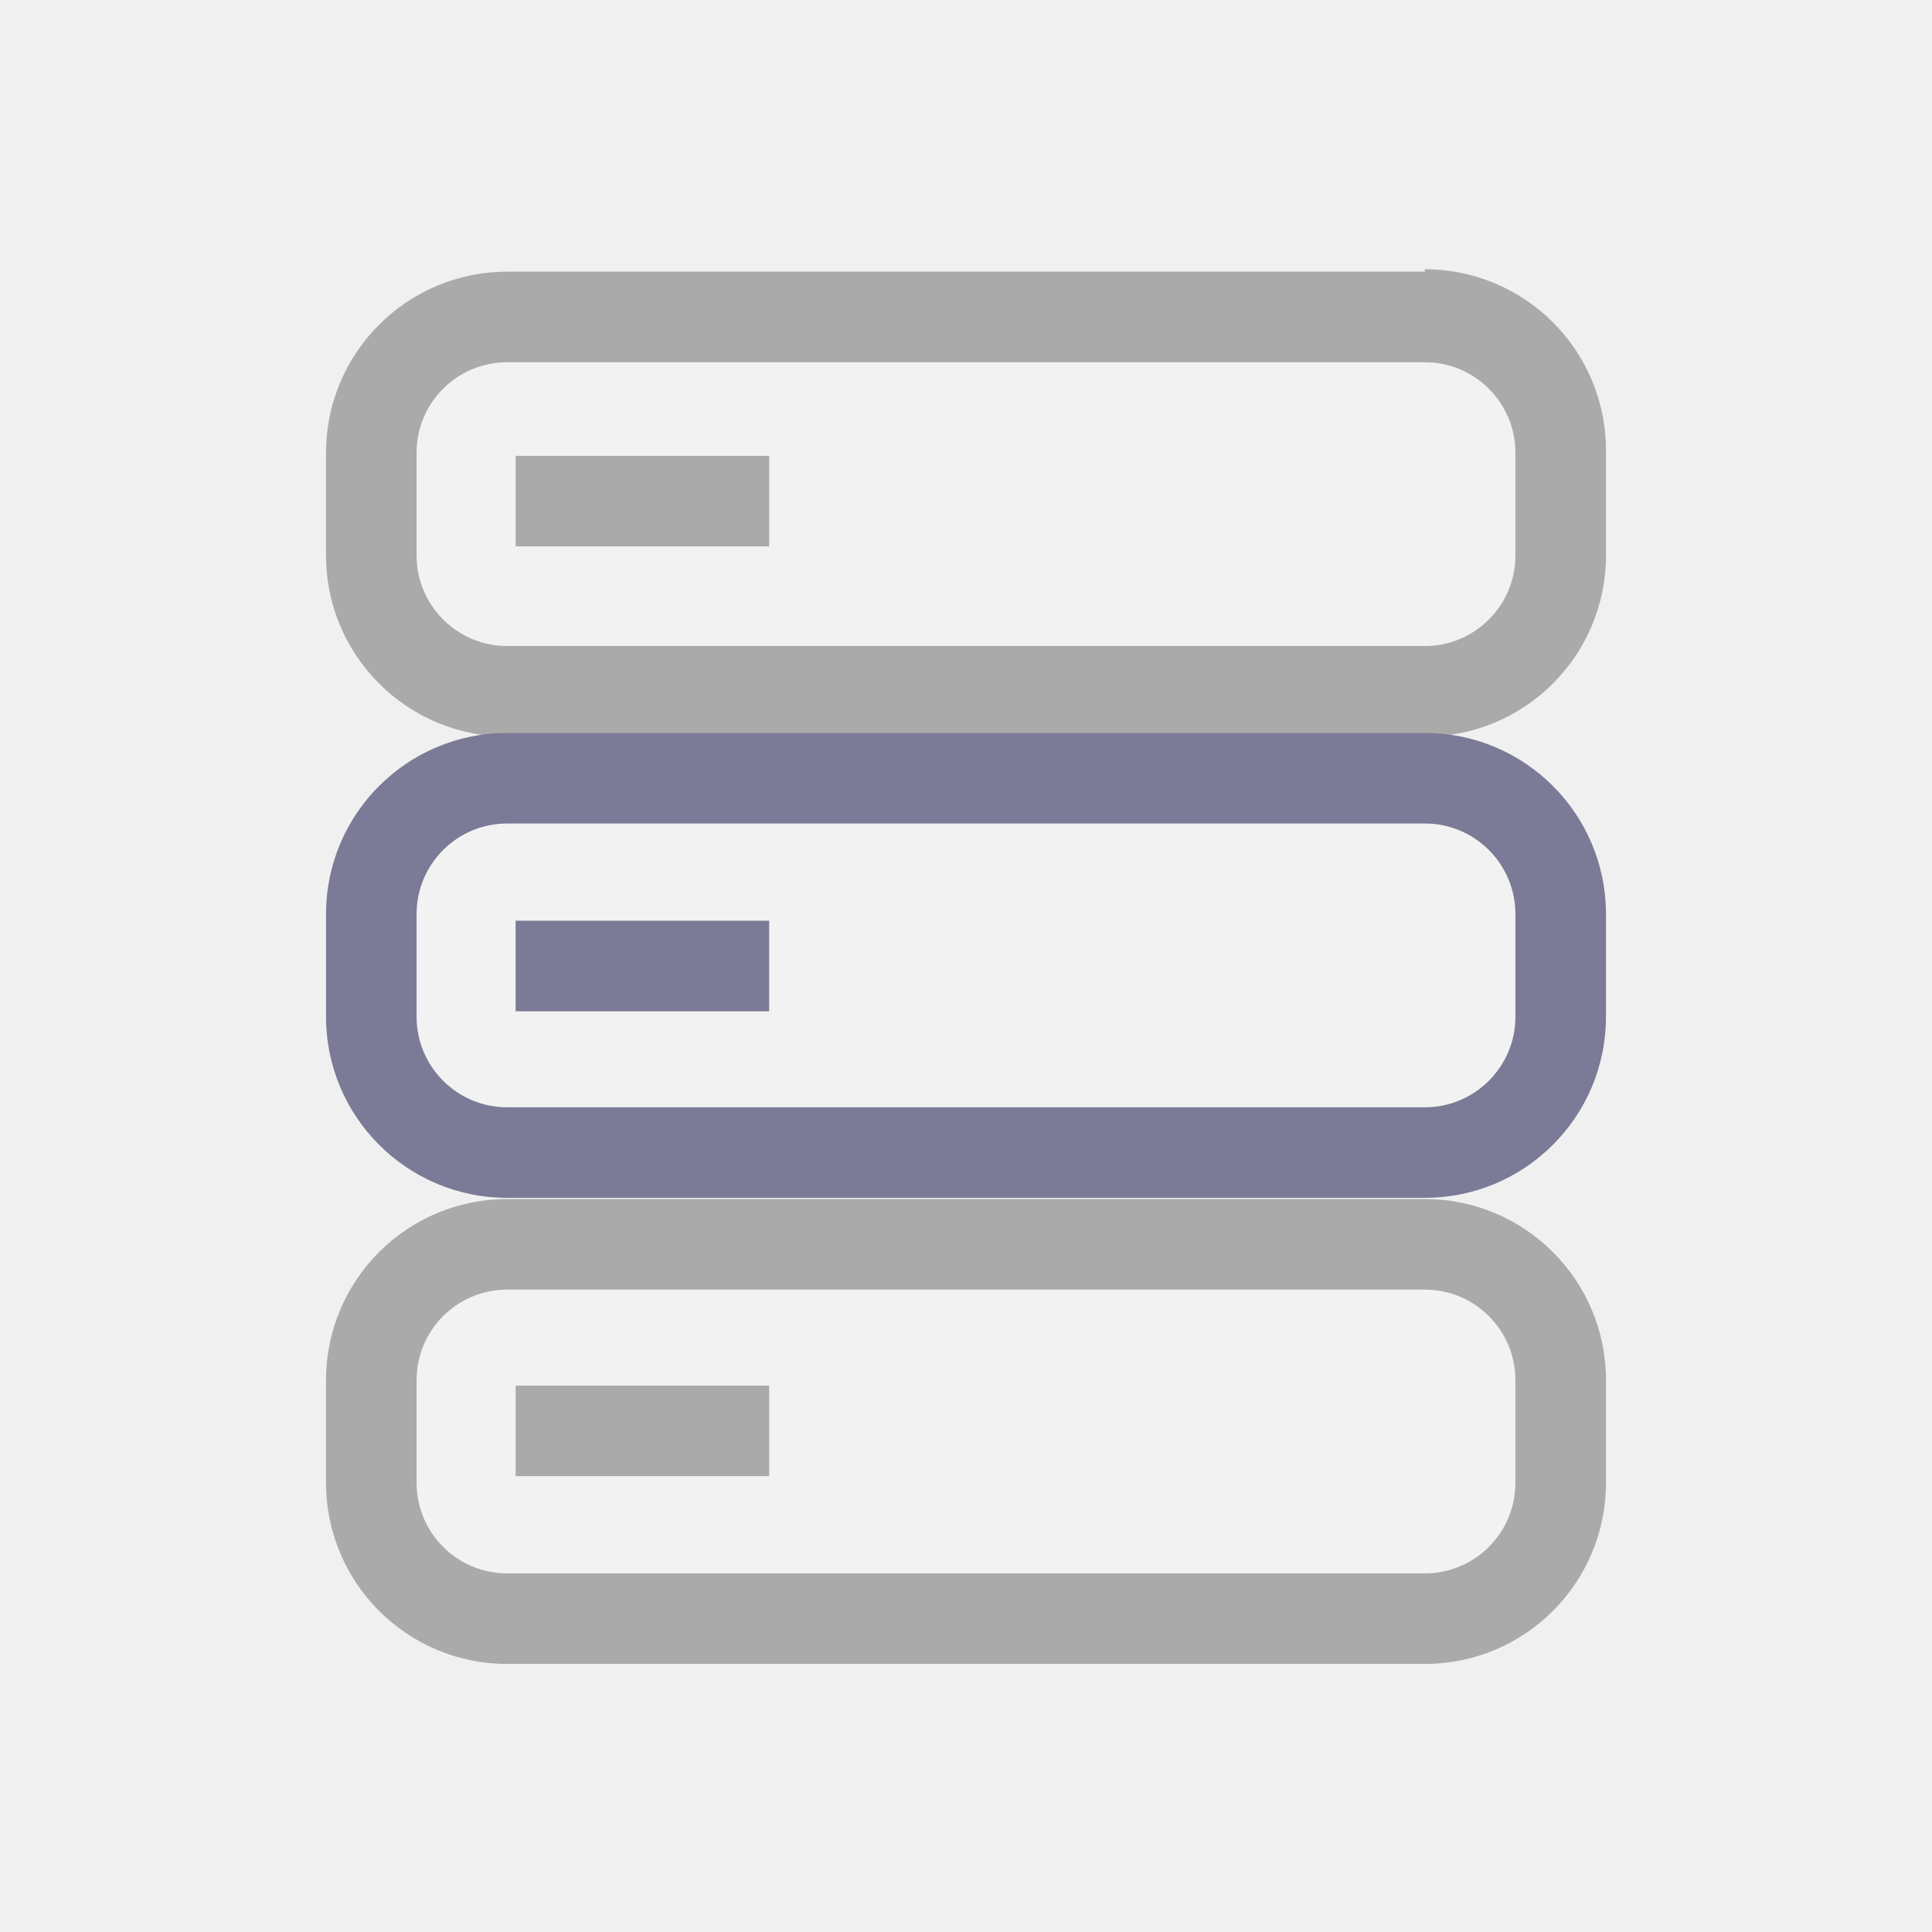
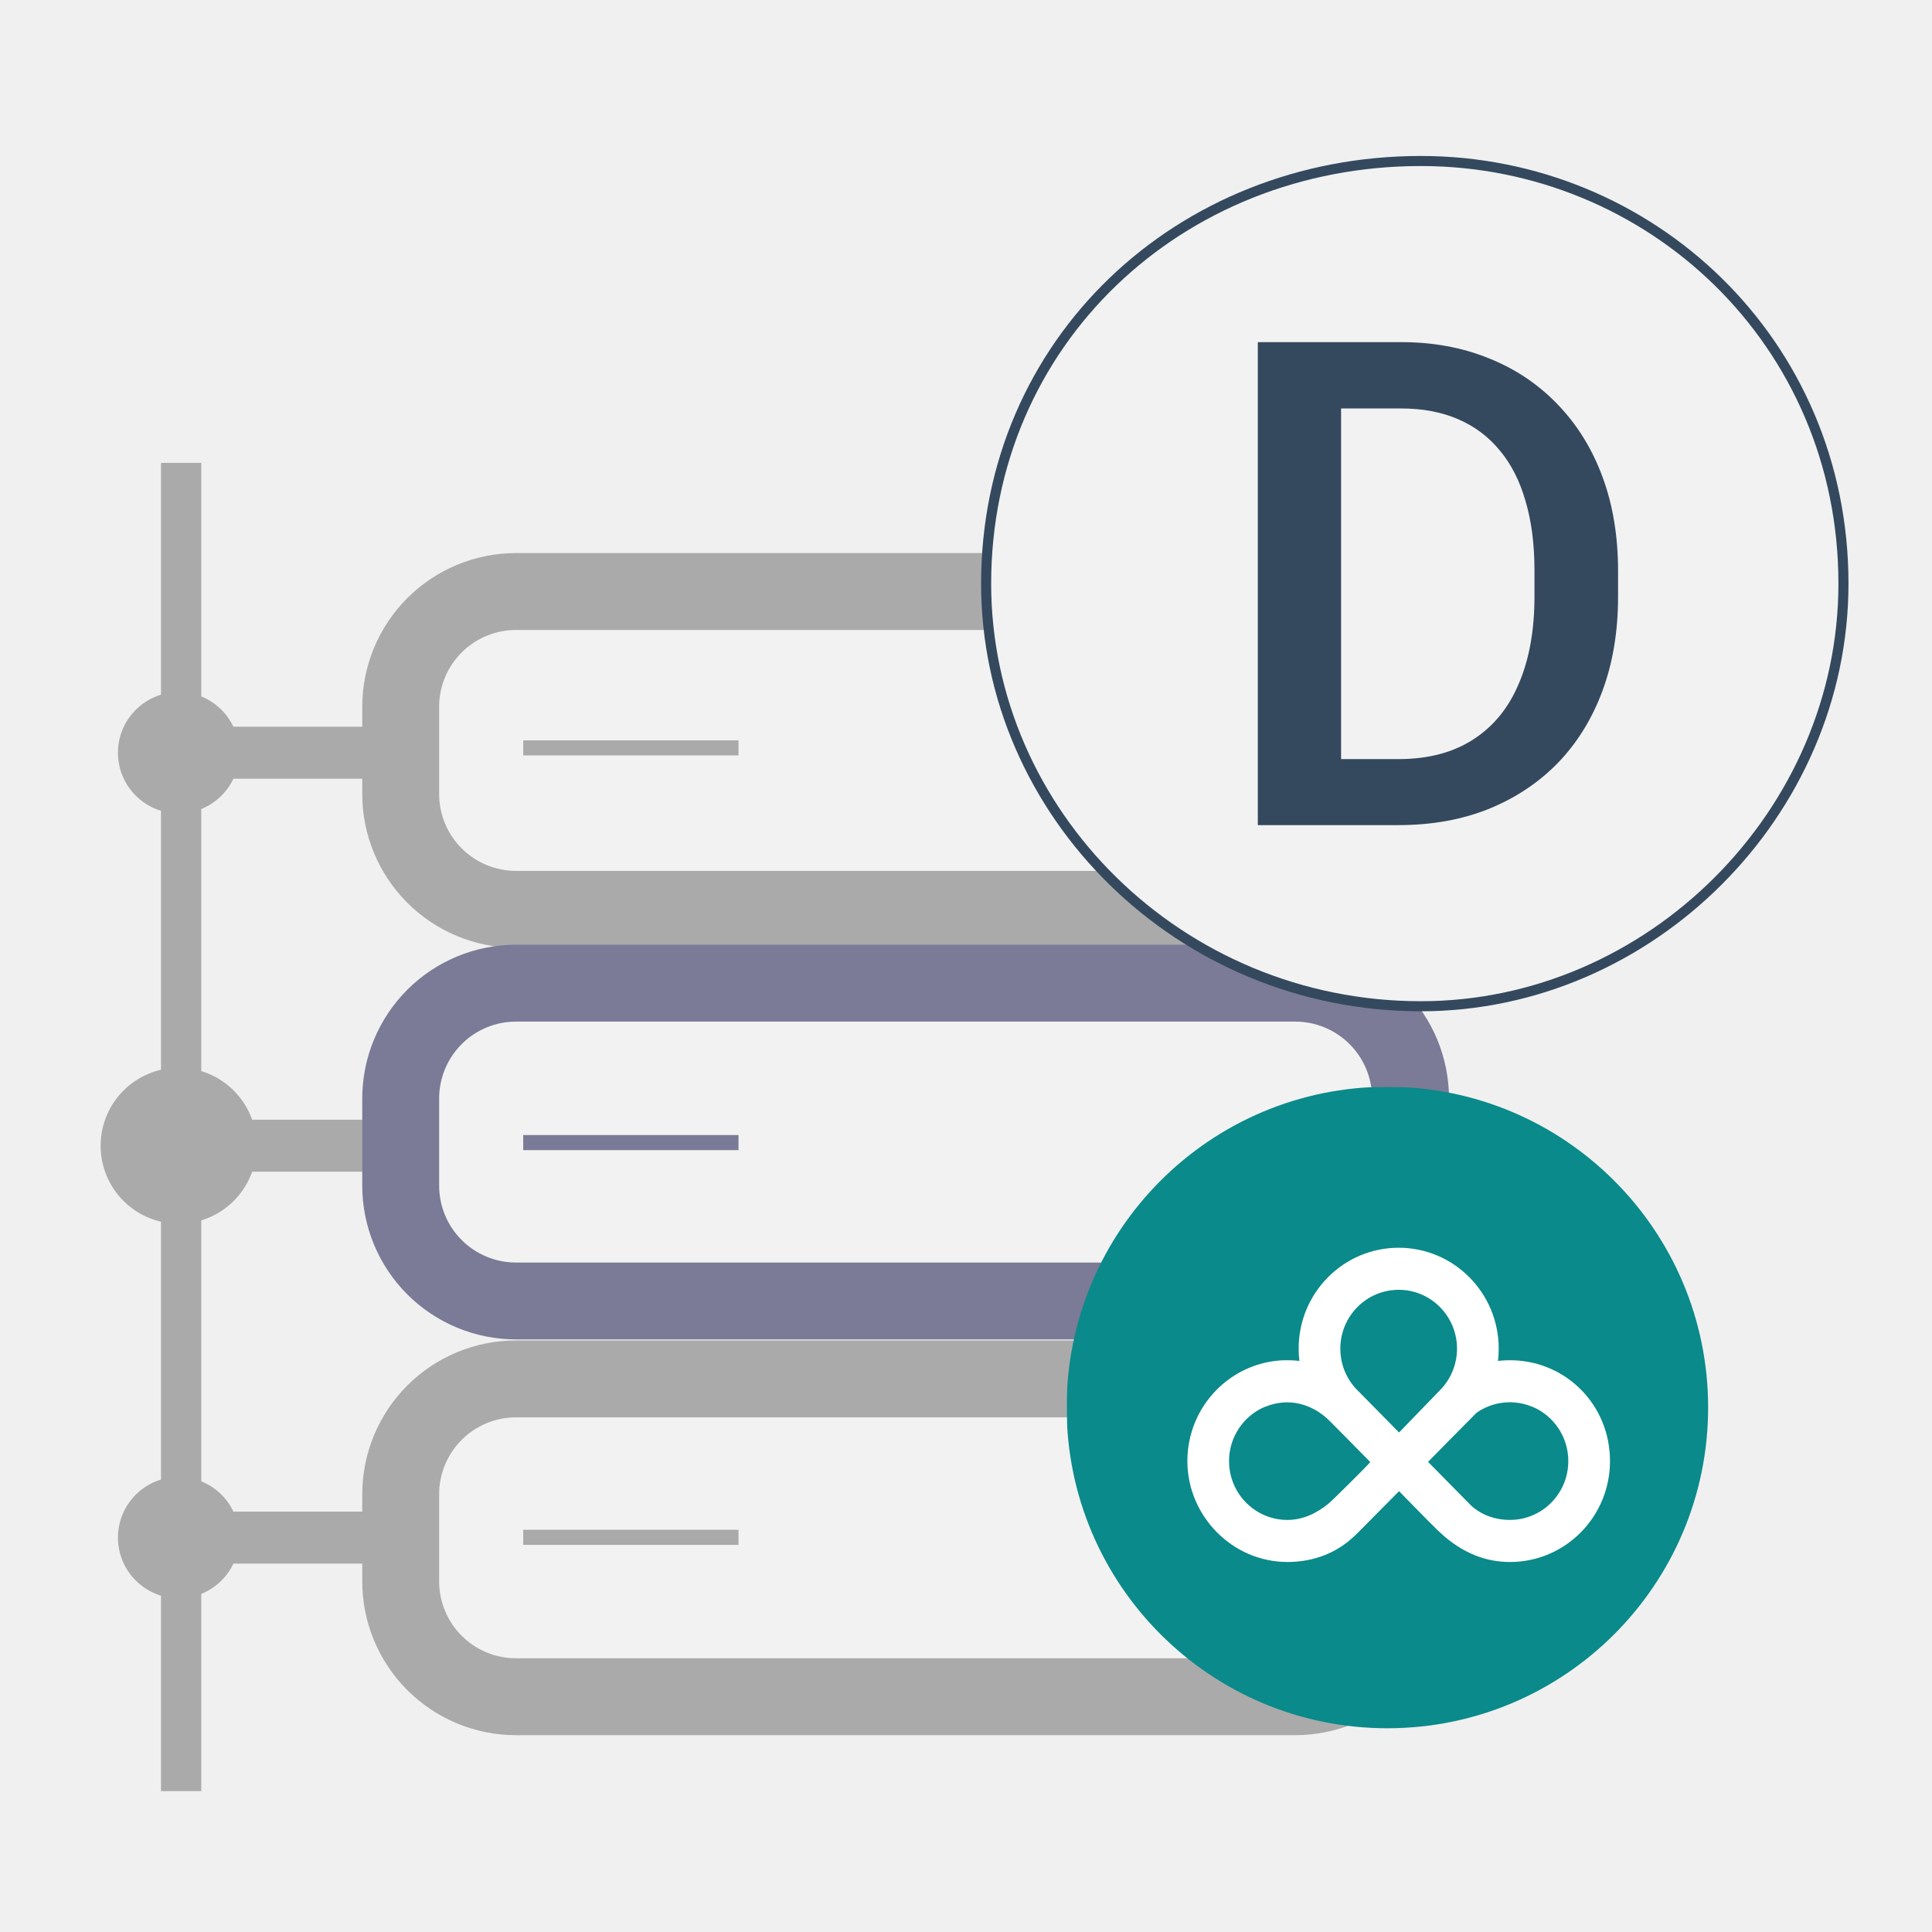
- <svg xmlns="http://www.w3.org/2000/svg" viewBox="0 0 16 16">
+ <svg xmlns="http://www.w3.org/2000/svg" width="96" height="96" viewBox="0 0 96 96" fill="none">
+   <path fill-rule="evenodd" clip-rule="evenodd" d="M8 89L8 23L10 23L10 89L8 89Z" fill="#AAAAAA" />
+   <path fill-rule="evenodd" clip-rule="evenodd" d="M18.778 77.694H9.306V75.111H18.778V77.694Z" fill="#AAAAAA" />
+   <circle cx="8.875" cy="76.403" r="3.014" fill="#AAAAAA" />
+   <path fill-rule="evenodd" clip-rule="evenodd" d="M18.778 38.694H9.306V36.111H18.778V38.694Z" fill="#AAAAAA" />
+   <circle cx="8.875" cy="37.403" r="3.014" fill="#AAAAAA" />
+   <path fill-rule="evenodd" clip-rule="evenodd" d="M19.639 58.222H9.306V55.639H19.639V58.222Z" fill="#AAAAAA" />
+   <circle cx="8.875" cy="56.931" r="3.875" fill="#AAAAAA" />
+   <path d="M64.359 29.265H25.692C22.513 29.265 19.936 31.842 19.936 35.022V39.301C19.936 42.48 22.513 45.057 25.692 45.057H64.359C67.538 45.057 70.115 42.48 70.115 39.301V35.022C70.115 31.842 67.538 29.265 64.359 29.265Z" fill="#F2F2F2" />
+   <path d="M64.359 31.303C65.372 31.303 66.344 31.705 67.06 32.422C67.777 33.138 68.179 34.11 68.179 35.123V39.454C68.179 40.467 67.777 41.439 67.06 42.155C66.344 42.872 65.372 43.274 64.359 43.274H25.642C24.628 43.274 23.656 42.872 22.94 42.155C22.223 41.439 21.821 40.467 21.821 39.454V35.022C21.847 34.026 22.262 33.08 22.975 32.386C23.689 31.691 24.646 31.302 25.642 31.303H64.359ZM64.359 27.482H25.642C23.615 27.482 21.671 28.287 20.238 29.72C18.805 31.153 18 33.097 18 35.123V39.454C18 41.48 18.805 43.424 20.238 44.857C21.671 46.29 23.615 47.095 25.642 47.095H64.359C66.385 47.095 68.329 46.29 69.762 44.857C71.195 43.424 72 41.48 72 39.454V35.022C72 32.995 71.195 31.051 69.762 29.618C68.329 28.185 66.385 27.38 64.359 27.38V27.482Z" fill="#AAAAAA" />
+   <path d="M36.696 37.161H25.998" stroke="#AAAAAA" stroke-width="0.75" stroke-miterlimit="1" />
+   <path d="M25.642 48.878H64.359C65.885 48.878 67.35 49.485 68.429 50.564C69.509 51.644 70.115 53.108 70.115 54.635V58.965C70.115 59.718 69.966 60.465 69.676 61.16C69.386 61.856 68.961 62.487 68.426 63.017C67.891 63.548 67.256 63.967 66.558 64.251C65.859 64.535 65.112 64.677 64.359 64.671H25.642C24.888 64.671 24.142 64.521 23.446 64.231C22.751 63.941 22.119 63.517 21.589 62.981C21.058 62.446 20.639 61.811 20.355 61.113C20.072 60.415 19.929 59.667 19.936 58.914V54.635C19.936 53.117 20.535 51.66 21.604 50.582C22.672 49.504 24.124 48.892 25.642 48.878Z" fill="#F2F2F2" />
+   <path d="M64.359 50.763C65.372 50.763 66.344 51.166 67.06 51.882C67.777 52.599 68.179 53.57 68.179 54.584V58.914C68.179 59.927 67.777 60.899 67.06 61.616C66.344 62.332 65.372 62.735 64.359 62.735H25.642C24.628 62.735 23.656 62.332 22.94 61.616C22.223 60.899 21.821 59.927 21.821 58.914V54.584C21.821 53.57 22.223 52.599 22.94 51.882C23.656 51.166 24.628 50.763 25.642 50.763H64.359ZM64.359 46.942H25.642C23.615 46.942 21.671 47.747 20.238 49.18C18.805 50.614 18 52.557 18 54.584V58.914C18 60.941 18.805 62.884 20.238 64.317C21.671 65.75 23.615 66.555 25.642 66.555H64.359C66.385 66.555 68.329 65.75 69.762 64.317C71.195 62.884 72 60.941 72 58.914V54.584C72 52.557 71.195 50.614 69.762 49.18C68.329 47.747 66.385 46.942 64.359 46.942Z" fill="#7B7B97" />
+   <path d="M36.696 56.774H25.998" stroke="#7B7B97" stroke-width="0.75" stroke-miterlimit="1" />
+   <path d="M25.642 68.491H64.359C65.872 68.491 67.323 69.092 68.393 70.162C69.463 71.233 70.064 72.684 70.064 74.197V78.527C70.071 79.281 69.928 80.028 69.644 80.726C69.361 81.424 68.942 82.059 68.411 82.595C67.881 83.13 67.249 83.555 66.554 83.845C65.858 84.135 65.112 84.284 64.359 84.284H25.642C24.115 84.284 22.651 83.677 21.571 82.598C20.491 81.518 19.885 80.054 19.885 78.527V74.197C19.885 73.443 20.034 72.697 20.324 72.002C20.614 71.306 21.039 70.675 21.574 70.144C22.109 69.614 22.744 69.195 23.442 68.911C24.14 68.627 24.888 68.485 25.642 68.491Z" fill="#F2F2F2" />
+   <path d="M64.359 70.427C65.372 70.427 66.344 70.83 67.06 71.546C67.777 72.263 68.179 73.235 68.179 74.248V78.578C68.179 79.591 67.777 80.563 67.06 81.28C66.344 81.996 65.372 82.399 64.359 82.399H25.642C24.628 82.399 23.656 81.996 22.94 81.28C22.223 80.563 21.821 79.591 21.821 78.578V74.248C21.821 73.235 22.223 72.263 22.94 71.546C23.656 70.83 24.628 70.427 25.642 70.427H64.359ZM64.359 66.606H25.642C23.615 66.606 21.671 67.412 20.238 68.845C18.805 70.278 18 72.221 18 74.248V78.578C18 80.605 18.805 82.548 20.238 83.981C21.671 85.415 23.615 86.22 25.642 86.22H64.359C66.385 86.22 68.329 85.415 69.762 83.981C71.195 82.548 72 80.605 72 78.578V74.248C72 72.221 71.195 70.278 69.762 68.845C68.329 67.412 66.385 66.606 64.359 66.606Z" fill="#AAAAAA" />
+   <path d="M36.696 76.388H25.998" stroke="#AAAAAA" stroke-width="0.75" stroke-miterlimit="1" />
+   <path d="M70.6 50C58.6 50 49 40.4 49 29C49 17 58.6 8 70.6 8C82 8 91.6 17 91.6 29C91.6 40.4 82 50 70.6 50Z" fill="#F2F2F2" stroke="#34495E" stroke-width="0.5" stroke-miterlimit="10" stroke-linejoin="bevel" />
+   <path d="M69.472 41H64.346L64.379 37.72H69.472C70.956 37.72 72.198 37.396 73.198 36.747C74.209 36.099 74.967 35.17 75.472 33.962C75.989 32.753 76.247 31.313 76.247 29.643V28.341C76.247 27.044 76.099 25.896 75.802 24.896C75.516 23.896 75.088 23.055 74.516 22.374C73.956 21.692 73.264 21.176 72.44 20.824C71.626 20.473 70.687 20.297 69.621 20.297H64.247V17H69.621C71.214 17 72.67 17.269 73.989 17.808C75.308 18.335 76.445 19.099 77.401 20.099C78.368 21.099 79.11 22.297 79.626 23.692C80.143 25.088 80.401 26.648 80.401 28.374V29.643C80.401 31.368 80.143 32.929 79.626 34.324C79.11 35.72 78.368 36.918 77.401 37.918C76.434 38.907 75.28 39.67 73.94 40.209C72.61 40.736 71.121 41 69.472 41ZM66.637 17V41H62.5V17H66.637Z" fill="#34495E" />
+   <g clip-path="url(#clip0_35_963)">
+     <mask id="mask0_35_963" style="mask-type:luminance" maskUnits="userSpaceOnUse" x="53" y="54" width="32" height="32">
+       <path fill-rule="evenodd" clip-rule="evenodd" d="M53 54H85V86H53V54Z" fill="white" />
+     </mask>
+     <g mask="url(#mask0_35_963)">
+       <path d="M84.876 69.938C84.876 78.74 77.74 85.876 68.938 85.876C60.136 85.876 53 78.74 53 69.938C53 61.136 60.136 54 68.938 54C77.74 54 84.876 61.136 84.876 69.938Z" fill="#0A8A8A" />
+       <path d="M78.501 69.157C79.1 68.568 79.477 67.762 79.477 66.907C79.477 65.312 78.167 64.152 76.551 64.315L74.094 64.563C73.835 64.589 73.625 64.817 73.625 65.073V69.377V69.922V74.227C73.625 74.482 73.835 74.668 74.094 74.642L76.551 74.394C78.167 74.231 79.477 72.806 79.477 71.211C79.477 70.356 79.1 69.626 78.501 69.157Z" fill="#0A8A8A" />
+       <path d="M63.85 64.563L61.393 64.315C59.776 64.151 58.466 65.313 58.466 66.909C58.466 67.765 58.843 68.572 59.442 69.162C58.843 69.63 58.466 70.361 58.466 71.217V71.217C58.466 72.813 59.776 74.239 61.393 74.403L63.85 74.651C64.109 74.677 64.319 74.491 64.319 74.235V69.927V69.382V65.074C64.319 64.818 64.109 64.589 63.85 64.563Z" fill="#0A8A8A" />
+       <path d="M68.944 66.608H66.488C66.229 66.608 66.019 66.819 66.019 67.078V73.472V74.121C66.019 74.395 66.207 74.671 66.48 74.671H68.945C68.919 75.183 68.217 75.804 66.571 75.988L66.385 76.004C66.273 76.016 66.019 76.004 66.019 76.486V76.614C66.019 76.874 66.222 77.102 66.481 77.102H68.938C70.554 77.102 71.871 75.537 71.871 73.917V69.542C71.871 67.922 70.561 66.608 68.944 66.608Z" fill="#0A8A8A" />
+     </g>
+     <path d="M75.187 67.59V67.593C74.935 67.584 74.683 67.595 74.434 67.625C74.458 67.425 74.471 67.221 74.471 67.013C74.469 64.244 72.245 62 69.499 62C66.754 62 64.529 64.244 64.529 67.013C64.529 67.219 64.542 67.424 64.566 67.624C64.316 67.595 64.064 67.584 63.813 67.593C63.813 67.593 63.813 67.59 63.813 67.589C61.141 67.674 59 69.885 59 72.601C59 75.317 61.225 77.614 63.97 77.614C65.281 77.614 66.456 77.161 67.361 76.266L67.364 76.269L69.518 74.096C69.529 74.106 69.54 74.118 69.55 74.129C70.169 74.753 70.774 75.391 71.403 76.005C72.414 76.994 73.598 77.615 75.03 77.615C77.775 77.615 80 75.371 80 72.602C80 69.833 77.859 67.675 75.188 67.591M69.499 64.089C71.1 64.089 72.398 65.398 72.398 67.013C72.398 67.776 72.108 68.471 71.634 68.992L69.519 71.179L67.375 69.004C66.894 68.482 66.6 67.783 66.6 67.014C66.6 65.4 67.897 64.09 69.498 64.09M66.033 74.697C65.44 75.187 64.749 75.525 63.97 75.525C62.369 75.525 61.071 74.216 61.071 72.601C61.071 71.384 61.809 70.341 62.857 69.901C62.87 69.901 62.882 69.899 62.894 69.894C64.028 69.43 65.219 69.754 66.067 70.603C66.744 71.281 67.417 71.965 68.089 72.649C67.865 72.916 66.168 74.587 66.033 74.698M75.029 75.525C74.306 75.525 73.648 75.288 73.14 74.849C73.136 74.845 73.108 74.819 73.108 74.819L70.959 72.639C71.086 72.51 72.991 70.574 73.371 70.198C74.184 69.629 75.221 69.527 76.114 69.893C76.123 69.896 76.132 69.899 76.141 69.899C77.19 70.338 77.928 71.383 77.928 72.6C77.928 74.215 76.63 75.524 75.028 75.524" fill="white" />
+   </g>
  <defs>
-     <style>.cls-1,.cls-3{fill:#f2f2f2;}.cls-2{fill:#aaa;}.cls-3{stroke:#aaa;}.cls-3,.cls-5{stroke-miterlimit:1;stroke-width:0.75px;}.cls-4{fill:#7b7b97;}.cls-5{fill:#def4fd;stroke:#7b7b97;}</style>
+     <clipPath id="clip0_35_963">
+       <rect width="32" height="32" fill="white" transform="translate(53 54)" />
+     </clipPath>
  </defs>
-   <g id="_3" data-name="3">
-     <rect class="cls-1" x="3.08" y="2.6" width="9.85" height="3.1" rx="1.13" ry="1.13" />
-     <path class="cls-2" d="M11.8,3a.75.75,0,0,1,.75.75v.85a.75.75,0,0,1-.75.75H4.2a.75.75,0,0,1-.75-.75V3.73A.75.75,0,0,1,4.2,3h7.6m0-.75H4.2a1.5,1.5,0,0,0-1.5,1.5v.85a1.5,1.5,0,0,0,1.5,1.5h7.6a1.5,1.5,0,0,0,1.5-1.5V3.73a1.5,1.5,0,0,0-1.5-1.5Z" />
-     <line class="cls-3" x1="6.37" y1="4.15" x2="4.27" y2="4.15" />
-     <path class="cls-1" d="M4.2,6.45h7.6a1.13,1.13,0,0,1,1.13,1.13v.85A1.12,1.12,0,0,1,11.8,9.55H4.2A1.12,1.12,0,0,1,3.08,8.42V7.58A1.13,1.13,0,0,1,4.2,6.45Z" />
-     <path class="cls-4" d="M11.8,6.82a.75.75,0,0,1,.75.75v.85a.75.75,0,0,1-.75.75H4.2a.75.75,0,0,1-.75-.75V7.57a.75.75,0,0,1,.75-.75h7.6m0-.75H4.2a1.5,1.5,0,0,0-1.5,1.5v.85a1.5,1.5,0,0,0,1.5,1.5h7.6a1.5,1.5,0,0,0,1.5-1.5V7.57a1.5,1.5,0,0,0-1.5-1.5Z" />
-     <line class="cls-5" x1="6.37" y1="8" x2="4.27" y2="8" />
-     <path class="cls-1" d="M4.2,10.3h7.6a1.12,1.12,0,0,1,1.12,1.12v.85A1.12,1.12,0,0,1,11.8,13.4H4.2a1.13,1.13,0,0,1-1.13-1.13v-.85A1.12,1.12,0,0,1,4.2,10.3Z" />
-     <path class="cls-2" d="M11.8,10.68a.75.75,0,0,1,.75.75v.85a.75.75,0,0,1-.75.75H4.2a.75.75,0,0,1-.75-.75v-.85a.75.75,0,0,1,.75-.75h7.6m0-.75H4.2a1.5,1.5,0,0,0-1.5,1.5v.85a1.5,1.5,0,0,0,1.5,1.5h7.6a1.5,1.5,0,0,0,1.5-1.5v-.85a1.5,1.5,0,0,0-1.5-1.5Z" />
-     <line class="cls-3" x1="6.37" y1="11.85" x2="4.27" y2="11.85" />
-   </g>
</svg>
